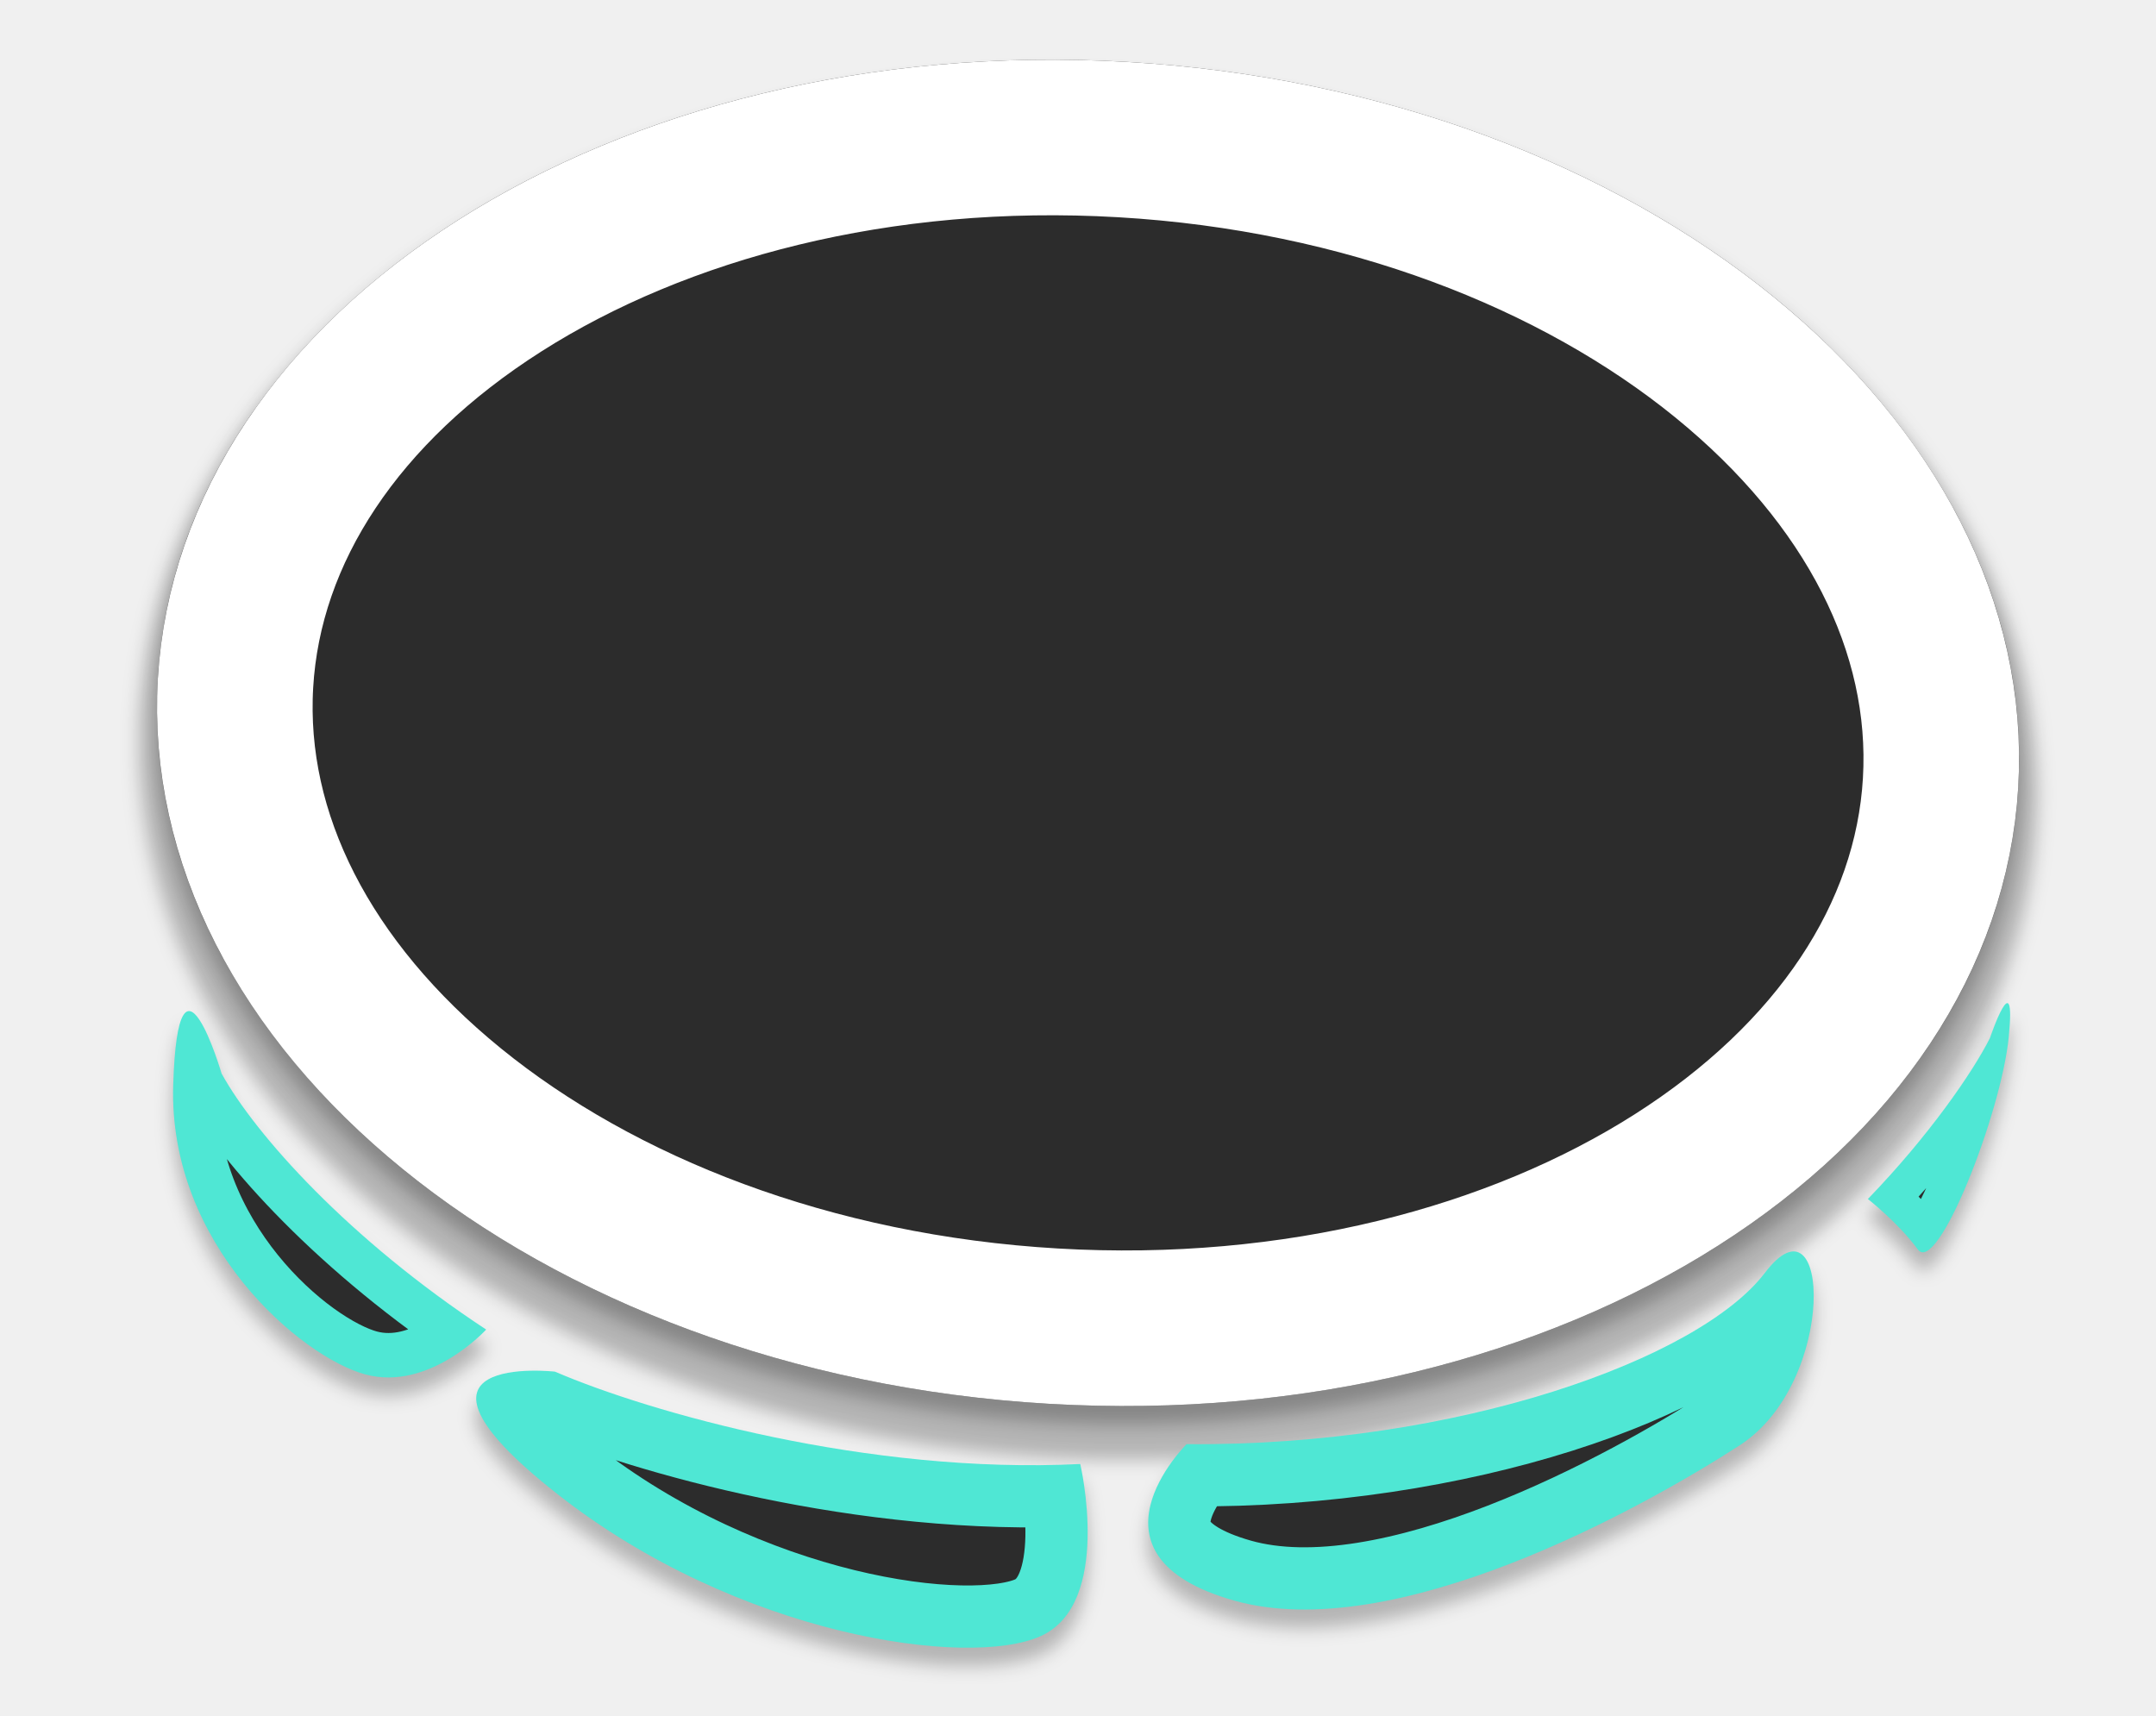
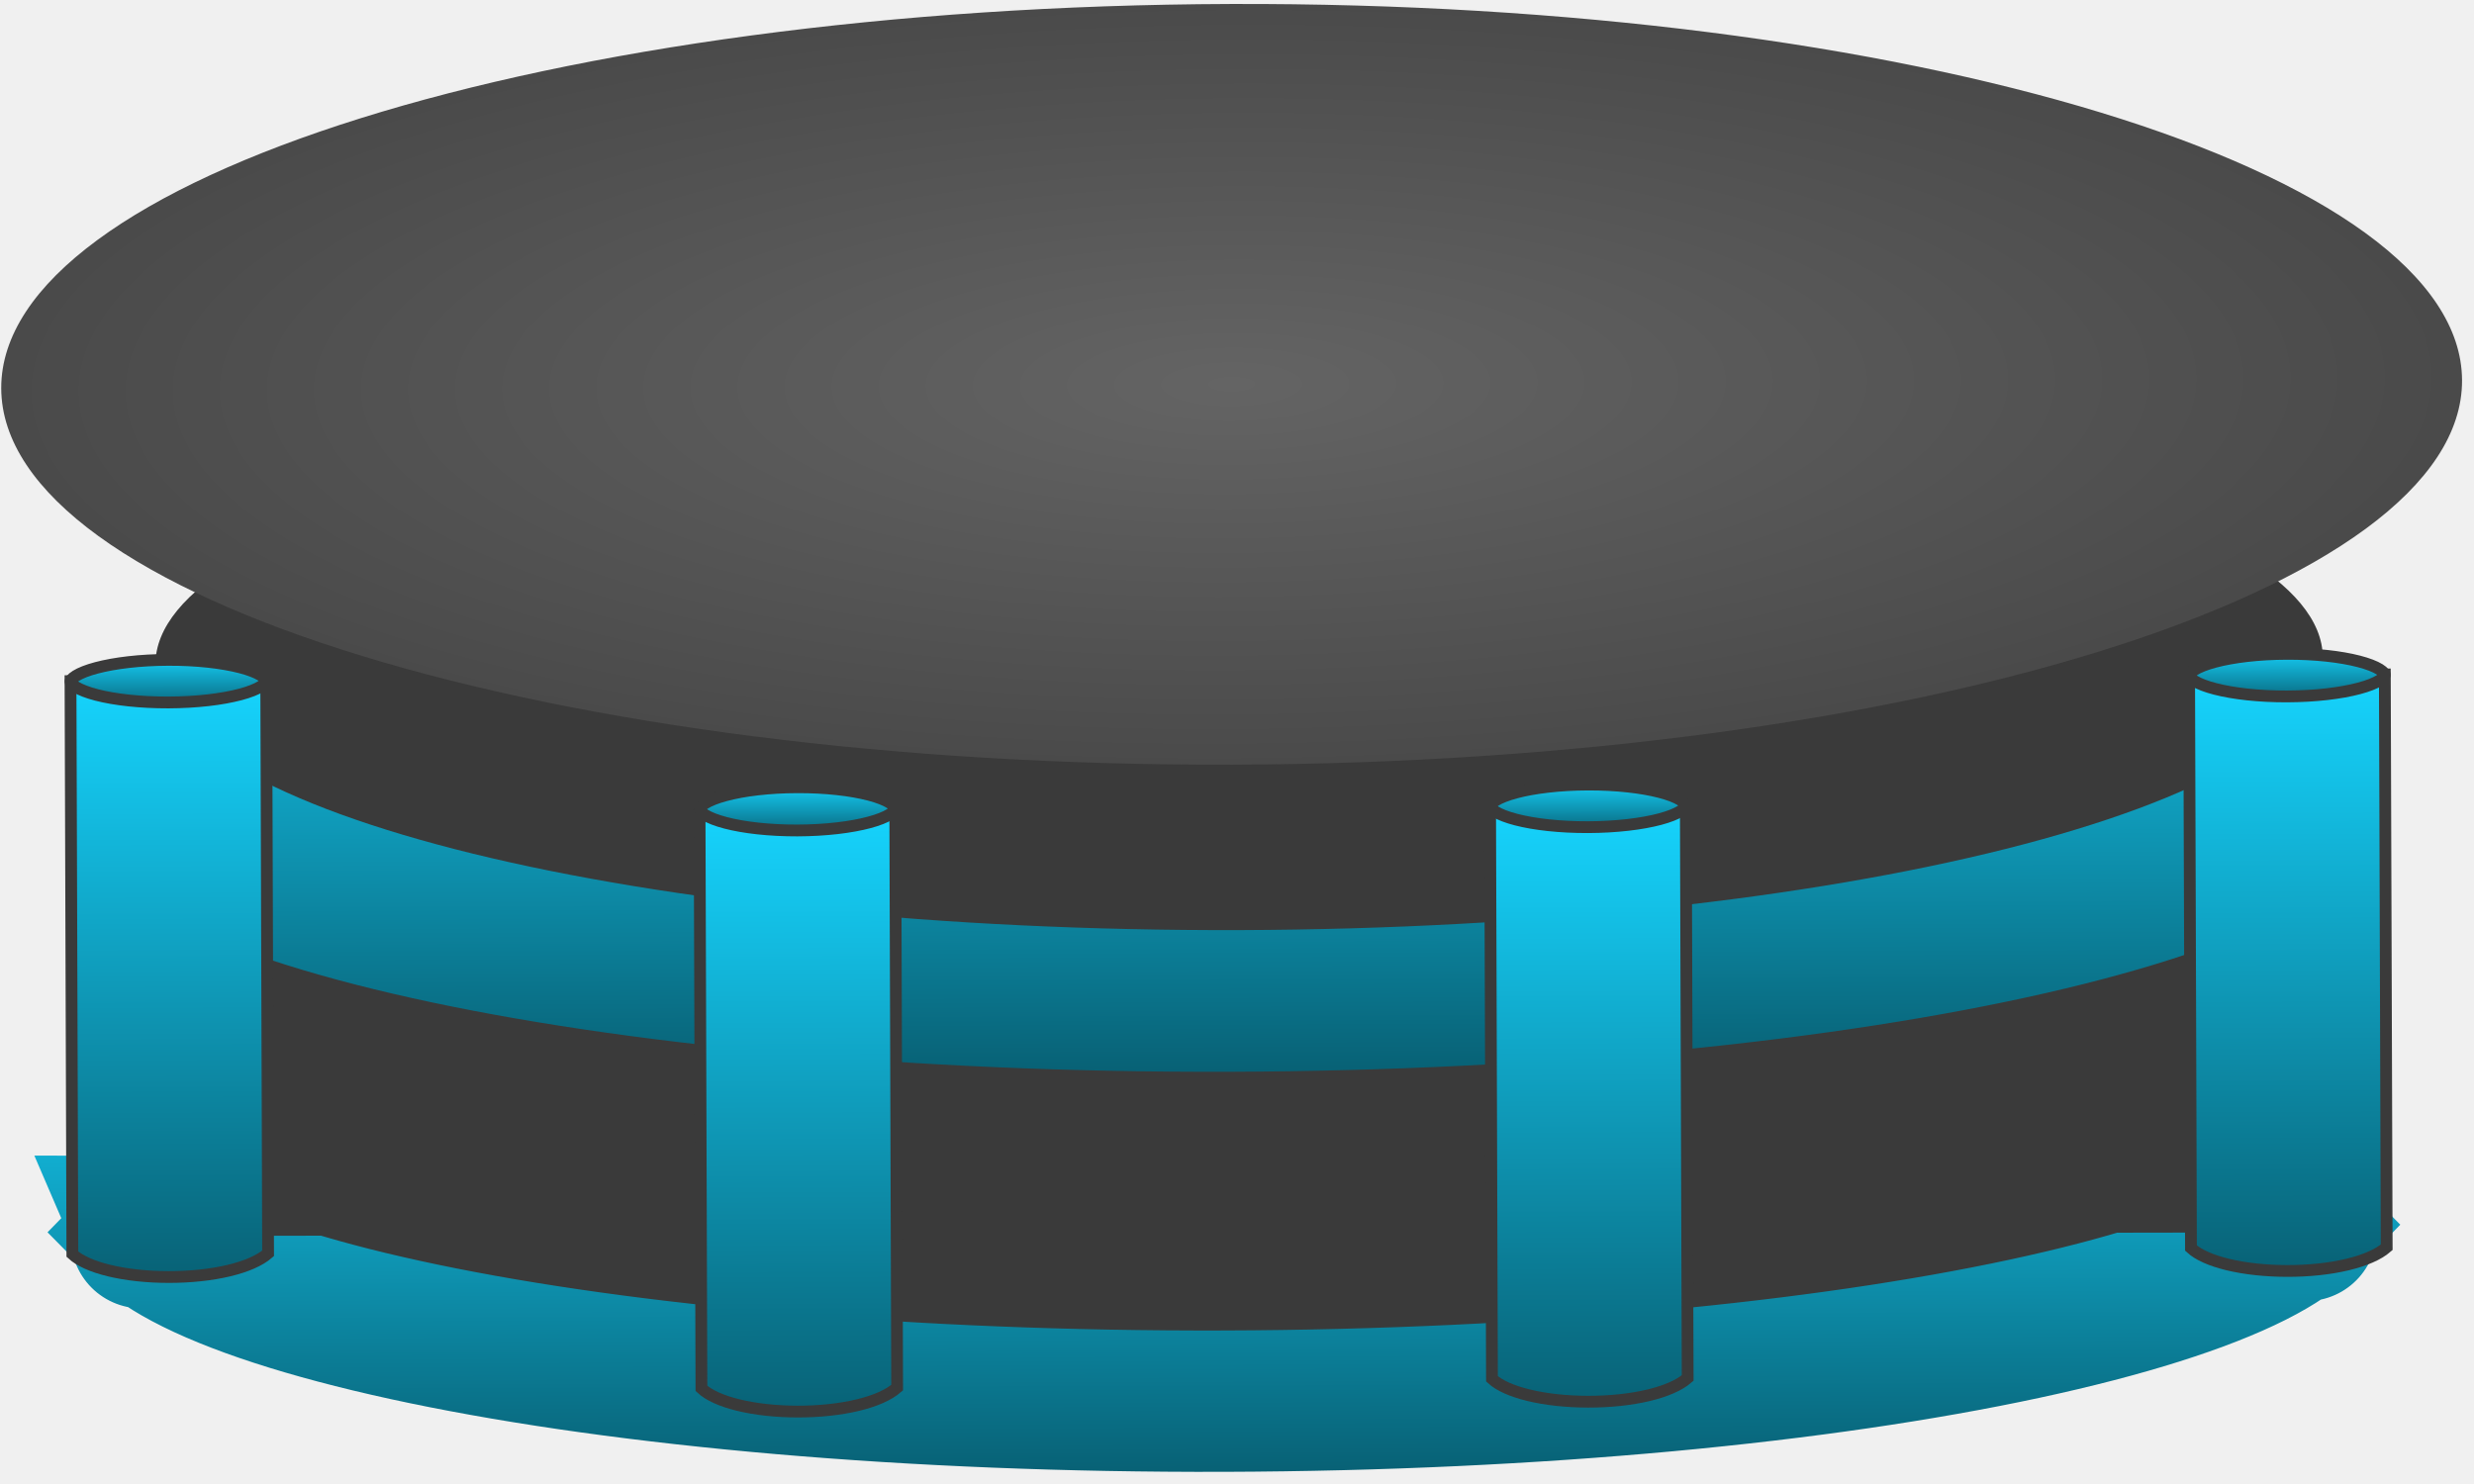
- <svg xmlns="http://www.w3.org/2000/svg" width="485" height="386" viewBox="0 0 485 386" fill="none">
-   <g id="snare" filter="url(#filter0_d)">
-     <g id="Rectangle 63">
-       <mask id="path-1-inside-1" fill="white">
-         <path d="M420.183 269.747C433.844 255.631 443.762 241.256 447.639 233.541C447.639 233.541 453.58 216.014 451.877 233.285C450.175 250.557 435.792 287.081 431.403 281.081C427.015 275.081 420.183 269.747 420.183 269.747Z" />
-       </mask>
-       <path d="M420.183 269.747C433.844 255.631 443.762 241.256 447.639 233.541C447.639 233.541 453.58 216.014 451.877 233.285C450.175 250.557 435.792 287.081 431.403 281.081C427.015 275.081 420.183 269.747 420.183 269.747Z" fill="#2C2C2C" stroke="#4FE7D4" stroke-width="16" mask="url(#path-1-inside-1)" />
-     </g>
-     <g id="Rectangle 62">
-       <mask id="path-2-inside-2" fill="white">
-         <path d="M109.367 299.12C78.512 278.844 57.427 255.257 49.853 241.535C49.853 241.535 40.071 208.245 38.964 244.105C37.858 279.966 67.729 305.286 82.153 309.204C96.578 313.122 109.367 299.12 109.367 299.12Z" />
-       </mask>
-       <path d="M109.367 299.12C78.512 278.844 57.427 255.257 49.853 241.535C49.853 241.535 40.071 208.245 38.964 244.105C37.858 279.966 67.729 305.286 82.153 309.204C96.578 313.122 109.367 299.12 109.367 299.12Z" fill="#2C2C2C" stroke="#4FE7D4" stroke-width="20" mask="url(#path-2-inside-2)" />
-     </g>
-     <g id="Rectangle 61">
-       <mask id="path-3-inside-3" fill="white">
-         <path d="M243.006 329.366C195.18 331.757 146.146 317.761 124.84 308.588C124.84 308.588 84.655 304.077 125.327 336.083C166 368.089 217.829 375.414 234.104 368.089C250.379 360.764 243.006 329.366 243.006 329.366Z" />
-       </mask>
-       <path d="M243.006 329.366C195.18 331.757 146.146 317.761 124.84 308.588C124.84 308.588 84.655 304.077 125.327 336.083C166 368.089 217.829 375.414 234.104 368.089C250.379 360.764 243.006 329.366 243.006 329.366Z" fill="#2C2C2C" stroke="#4FE7D4" stroke-width="28" mask="url(#path-3-inside-3)" />
-     </g>
-     <g id="Rectangle 60">
-       <mask id="path-4-inside-4" fill="white">
-         <path d="M266.927 324.899C328.074 325.434 382.365 305.642 397.012 286.365C411.658 267.088 413.442 310.841 391.4 325.128C369.358 339.415 313.649 370.249 277.638 360.094C241.628 349.939 266.927 324.899 266.927 324.899Z" />
-       </mask>
-       <path d="M266.927 324.899C328.074 325.434 382.365 305.642 397.012 286.365C411.658 267.088 413.442 310.841 391.4 325.128C369.358 339.415 313.649 370.249 277.638 360.094C241.628 349.939 266.927 324.899 266.927 324.899Z" fill="#2C2C2C" stroke="#4FE7D4" stroke-width="28" mask="url(#path-4-inside-4)" />
-     </g>
-     <g id="Ellipse 122" filter="url(#filter1_d)">
-       <ellipse cx="244.761" cy="164.877" rx="209.608" ry="151.203" transform="rotate(3.33134 244.761 164.877)" fill="#2C2C2C" />
-       <path d="M436.544 176.04C434.527 210.694 413.17 242.517 377.117 265.462C341.089 288.392 291.516 301.528 236.992 298.354C182.468 295.181 134.754 276.381 101.629 249.427C68.482 222.453 50.961 188.367 52.978 153.714C54.995 119.06 76.353 87.237 112.406 64.292C148.434 41.363 198.007 28.226 252.531 31.4C307.055 34.574 354.769 53.373 387.893 80.328C421.041 107.301 438.562 141.387 436.544 176.04Z" stroke="white" stroke-width="35" />
-     </g>
-   </g>
+ <svg xmlns="http://www.w3.org/2000/svg" width="210" height="126" viewBox="0 0 210 126" fill="none">
+   <path d="M195.764 103.519C195.764 103.519 195.761 103.526 195.754 103.54C195.76 103.526 195.763 103.52 195.764 103.519ZM191.303 101.346C193.449 102.409 194.715 103.338 195.371 104.008C194.72 104.681 193.46 105.618 191.321 106.695C187.042 108.85 180.457 110.97 171.825 112.823C154.658 116.509 130.654 118.879 103.938 118.966C77.223 119.052 53.204 116.838 36.013 113.264C27.369 111.467 20.771 109.39 16.478 107.263C14.332 106.2 13.066 105.271 12.41 104.602C13.062 103.928 14.322 102.991 16.461 101.914C20.739 99.759 27.324 97.639 35.957 95.786C53.124 92.1 77.128 89.73 103.843 89.644C130.559 89.557 154.578 91.771 171.768 95.345C180.413 97.142 187.011 99.219 191.303 101.346ZM12.014 104.116C12.015 104.116 12.019 104.123 12.025 104.137C12.017 104.123 12.014 104.116 12.014 104.116ZM12.018 105.09C12.017 105.09 12.02 105.083 12.028 105.069C12.022 105.083 12.018 105.09 12.018 105.09ZM195.757 104.472C195.765 104.486 195.768 104.493 195.767 104.493C195.767 104.493 195.763 104.486 195.757 104.472Z" fill="#3A3A3A" stroke="url(#paint0_linear)" stroke-width="12" />
+   <rect width="186.128" height="46.981" transform="matrix(0.999999 -0.00166118 0.000895562 1 10.7904 57.9629)" fill="#3A3A3A" />
+   <mask id="path-3-inside-1" fill="white">
+     <ellipse cx="104.319" cy="68.919" rx="98.045" ry="22.081" transform="rotate(-0.185993 104.319 68.9195)" />
+   </mask>
+   <ellipse cx="104.319" cy="68.919" rx="98.045" ry="22.081" transform="rotate(-0.185993 104.319 68.9195)" fill="#3A3A3A" />
+   <path d="M177.363 68.682C177.342 62.17 180.37 57.921 181.828 56.306C183.157 54.833 183.942 54.614 182.865 55.192C180.753 56.326 176.051 58.124 168.125 59.937C152.677 63.468 130.103 65.916 104.309 66L104.472 116C132.827 115.908 159.259 113.254 179.269 108.679C189.072 106.438 198.713 103.432 206.507 99.25C210.383 97.17 215.011 94.165 218.943 89.81C223.004 85.311 227.394 78.082 227.363 68.52L177.363 68.682ZM104.309 66C78.516 66.084 55.926 63.783 40.455 60.351C32.517 58.59 27.804 56.822 25.685 55.703C24.605 55.132 25.39 55.345 26.729 56.809C28.198 58.415 31.253 62.644 31.274 69.157L-18.725 69.319C-18.694 78.88 -14.257 86.081 -10.167 90.553C-6.207 94.884 -1.56 97.858 2.329 99.912C10.15 104.044 19.811 106.987 29.628 109.165C49.668 113.61 76.117 116.092 104.472 116L104.309 66ZM31.274 69.157C31.296 75.669 28.268 79.918 26.809 81.533C25.48 83.006 24.696 83.225 25.773 82.647C27.884 81.513 32.586 79.715 40.512 77.902C55.961 74.371 78.535 71.923 104.328 71.839L104.166 21.839C75.811 21.931 49.379 24.585 29.369 29.16C19.565 31.401 9.924 34.407 2.13 38.589C-1.746 40.669 -6.373 43.673 -10.305 48.029C-14.366 52.528 -18.756 59.758 -18.725 69.319L31.274 69.157ZM104.328 71.839C130.122 71.755 152.711 74.056 168.182 77.488C176.12 79.249 180.833 81.017 182.952 82.136C184.033 82.707 183.247 82.494 181.908 81.03C180.44 79.424 177.384 75.195 177.363 68.682L227.363 68.52C227.332 58.959 222.895 51.758 218.805 47.286C214.844 42.955 210.197 39.981 206.308 37.927C198.487 33.795 188.827 30.852 179.009 28.674C158.97 24.23 132.521 21.747 104.166 21.839L104.328 71.839Z" fill="url(#paint1_linear)" mask="url(#path-3-inside-1)" />
+   <ellipse cx="105.18" cy="56.135" rx="91.988" ry="22.836" transform="rotate(-0.185993 105.18 56.135)" fill="#3A3A3A" />
+   <ellipse cx="104.545" cy="32.631" rx="104.441" ry="32.293" transform="rotate(-0.185993 104.545 32.6311)" fill="url(#paint2_radial)" />
+   <path d="M5.985 57.829L22.598 57.776L22.756 106.417C22.049 107.031 20.896 107.53 19.451 107.877C17.914 108.246 16.109 108.43 14.307 108.427C12.505 108.425 10.725 108.237 9.236 107.874C7.835 107.532 6.76 107.051 6.143 106.483L5.985 57.829Z" fill="url(#paint3_linear)" stroke="#3A3A3A" />
+   <path d="M22.598 57.807C22.598 57.852 22.556 58.025 22.144 58.282C21.76 58.522 21.17 58.758 20.396 58.963C18.856 59.372 16.7 59.635 14.298 59.643C11.896 59.65 9.738 59.402 8.195 59.003C7.42 58.802 6.829 58.571 6.443 58.333C6.029 58.079 5.986 57.906 5.986 57.861C5.985 57.817 6.028 57.643 6.439 57.386C6.824 57.146 7.414 56.911 8.188 56.706C9.728 56.297 11.884 56.034 14.286 56.026C16.688 56.018 18.846 56.267 20.388 56.666C21.164 56.867 21.755 57.098 22.141 57.335C22.555 57.59 22.598 57.763 22.598 57.807Z" fill="url(#paint4_linear)" stroke="#3A3A3A" />
+   <path d="M59.38 68.665L75.993 68.611L76.153 117.817C75.445 118.439 74.293 118.944 72.846 119.295C71.31 119.668 69.506 119.854 67.704 119.851C65.902 119.849 64.123 119.658 62.634 119.291C61.232 118.945 60.157 118.459 59.54 117.883L59.38 68.665Z" fill="url(#paint5_linear)" stroke="#3A3A3A" />
+   <path d="M75.993 68.65C75.993 68.701 75.947 68.878 75.537 69.137C75.153 69.379 74.563 69.617 73.789 69.825C72.25 70.238 70.094 70.504 67.693 70.512C65.291 70.519 63.134 70.268 61.592 69.864C60.817 69.662 60.225 69.428 59.839 69.188C59.428 68.931 59.38 68.755 59.38 68.704C59.38 68.653 59.426 68.476 59.836 68.218C60.221 67.975 60.81 67.737 61.584 67.529C63.124 67.116 65.279 66.85 67.681 66.843C70.082 66.835 72.239 67.086 73.782 67.49C74.557 67.692 75.148 67.926 75.534 68.166C75.945 68.423 75.993 68.599 75.993 68.65Z" fill="url(#paint6_linear)" stroke="#3A3A3A" />
+   <path d="M126.484 68.415L143.096 68.361L143.254 117.003C142.547 117.617 141.395 118.116 139.949 118.463C138.412 118.832 136.608 119.016 134.806 119.013C133.004 119.011 131.223 118.823 129.735 118.459C128.334 118.118 127.258 117.637 126.642 117.069L126.484 68.415Z" fill="url(#paint7_linear)" stroke="#3A3A3A" />
+   <path d="M143.097 68.395C143.097 68.44 143.054 68.613 142.643 68.87C142.258 69.11 141.668 69.345 140.894 69.551C139.354 69.96 137.198 70.223 134.796 70.231C132.394 70.238 130.236 69.99 128.694 69.591C127.919 69.39 127.327 69.159 126.941 68.921C126.527 68.667 126.484 68.493 126.484 68.449C126.484 68.405 126.526 68.231 126.938 67.974C127.322 67.734 127.912 67.499 128.686 67.293C130.226 66.885 132.383 66.622 134.784 66.614C137.186 66.606 139.344 66.855 140.887 67.254C141.662 67.454 142.253 67.686 142.64 67.923C143.053 68.178 143.096 68.351 143.097 68.395Z" fill="url(#paint8_linear)" stroke="#3A3A3A" />
+   <path d="M185.818 57.315L202.431 57.261L202.589 105.902C201.882 106.517 200.73 107.015 199.284 107.362C197.747 107.732 195.942 107.915 194.14 107.913C192.338 107.91 190.558 107.722 189.069 107.359C187.668 107.017 186.593 106.537 185.976 105.968L185.818 57.315Z" fill="url(#paint9_linear)" stroke="#3A3A3A" />
+   <path d="M202.431 57.296C202.431 57.34 202.389 57.514 201.977 57.771C201.593 58.011 201.003 58.246 200.229 58.451C198.689 58.86 196.532 59.123 194.131 59.131C191.729 59.139 189.571 58.89 188.028 58.491C187.253 58.291 186.661 58.059 186.275 57.822C185.862 57.567 185.819 57.394 185.818 57.35C185.818 57.305 185.861 57.132 186.272 56.875C186.657 56.635 187.247 56.399 188.021 56.194C189.561 55.785 191.717 55.522 194.119 55.514C196.521 55.507 198.678 55.755 200.221 56.154C200.996 56.355 201.588 56.586 201.974 56.824C202.387 57.078 202.431 57.251 202.431 57.296Z" fill="url(#paint10_linear)" stroke="#3A3A3A" />
  <defs>
-     <filter id="filter0_d" x="22.721" y="1.749" width="444.08" height="376.947" filterUnits="userSpaceOnUse" color-interpolation-filters="sRGB">
-       <feFlood flood-opacity="0" result="BackgroundImageFix" />
-       <feColorMatrix in="SourceAlpha" type="matrix" values="0 0 0 0 0 0 0 0 0 0 0 0 0 0 0 0 0 0 127 0" />
-       <feOffset dy="4" />
-       <feGaussianBlur stdDeviation="2" />
-       <feColorMatrix type="matrix" values="0 0 0 0 0 0 0 0 0 0 0 0 0 0 0 0 0 0 0.25 0" />
-       <feBlend mode="normal" in2="BackgroundImageFix" result="effect1_dropShadow" />
-       <feBlend mode="normal" in="SourceGraphic" in2="effect1_dropShadow" result="shape" />
-     </filter>
-     <filter id="filter1_d" x="22.721" y="1.749" width="444.08" height="334.256" filterUnits="userSpaceOnUse" color-interpolation-filters="sRGB">
-       <feFlood flood-opacity="0" result="BackgroundImageFix" />
-       <feColorMatrix in="SourceAlpha" type="matrix" values="0 0 0 0 0 0 0 0 0 0 0 0 0 0 0 0 0 0 127 0" />
-       <feOffset dy="4" />
-       <feGaussianBlur stdDeviation="2" />
-       <feColorMatrix type="matrix" values="0 0 0 0 0 0 0 0 0 0 0 0 0 0 0 0 0 0 0.25 0" />
-       <feBlend mode="normal" in2="BackgroundImageFix" result="effect1_dropShadow" />
-       <feBlend mode="normal" in="SourceGraphic" in2="effect1_dropShadow" result="shape" />
-     </filter>
+     <linearGradient id="paint0_linear" x1="103.824" y1="83.644" x2="103.958" y2="124.966" gradientUnits="userSpaceOnUse">
+       <stop stop-color="#16D5FF" />
+       <stop offset="1" stop-color="#086175" />
+     </linearGradient>
+     <linearGradient id="paint1_linear" x1="104.247" y1="46.839" x2="104.39" y2="91" gradientUnits="userSpaceOnUse">
+       <stop stop-color="#16D5FF" />
+       <stop offset="1" stop-color="#086175" />
+     </linearGradient>
+     <radialGradient id="paint2_radial" cx="0" cy="0" r="1" gradientUnits="userSpaceOnUse" gradientTransform="translate(104.545 32.6311) rotate(90) scale(32.2926 104.441)">
+       <stop stop-color="#646464" />
+       <stop offset="1" stop-color="#4A4A4A" />
+     </radialGradient>
+     <linearGradient id="paint3_linear" x1="14.29" y1="57.303" x2="14.458" y2="108.927" gradientUnits="userSpaceOnUse">
+       <stop stop-color="#16D5FF" />
+       <stop offset="1" stop-color="#086175" />
+     </linearGradient>
+     <linearGradient id="paint4_linear" x1="14.284" y1="55.526" x2="14.299" y2="60.143" gradientUnits="userSpaceOnUse">
+       <stop stop-color="#16D5FF" />
+       <stop offset="1" stop-color="#086175" />
+     </linearGradient>
+     <linearGradient id="paint5_linear" x1="67.685" y1="68.138" x2="67.854" y2="120.351" gradientUnits="userSpaceOnUse">
+       <stop stop-color="#16D5FF" />
+       <stop offset="1" stop-color="#086175" />
+     </linearGradient>
+     <linearGradient id="paint6_linear" x1="67.679" y1="66.343" x2="67.694" y2="71.011" gradientUnits="userSpaceOnUse">
+       <stop stop-color="#16D5FF" />
+       <stop offset="1" stop-color="#086175" />
+     </linearGradient>
+     <linearGradient id="paint7_linear" x1="134.788" y1="67.888" x2="134.956" y2="119.513" gradientUnits="userSpaceOnUse">
+       <stop stop-color="#16D5FF" />
+       <stop offset="1" stop-color="#086175" />
+     </linearGradient>
+     <linearGradient id="paint8_linear" x1="134.783" y1="66.114" x2="134.798" y2="70.731" gradientUnits="userSpaceOnUse">
+       <stop stop-color="#16D5FF" />
+       <stop offset="1" stop-color="#086175" />
+     </linearGradient>
+     <linearGradient id="paint9_linear" x1="194.123" y1="56.788" x2="194.291" y2="108.412" gradientUnits="userSpaceOnUse">
+       <stop stop-color="#16D5FF" />
+       <stop offset="1" stop-color="#086175" />
+     </linearGradient>
+     <linearGradient id="paint10_linear" x1="194.117" y1="55.014" x2="194.132" y2="59.631" gradientUnits="userSpaceOnUse">
+       <stop stop-color="#16D5FF" />
+       <stop offset="1" stop-color="#086175" />
+     </linearGradient>
  </defs>
</svg>
